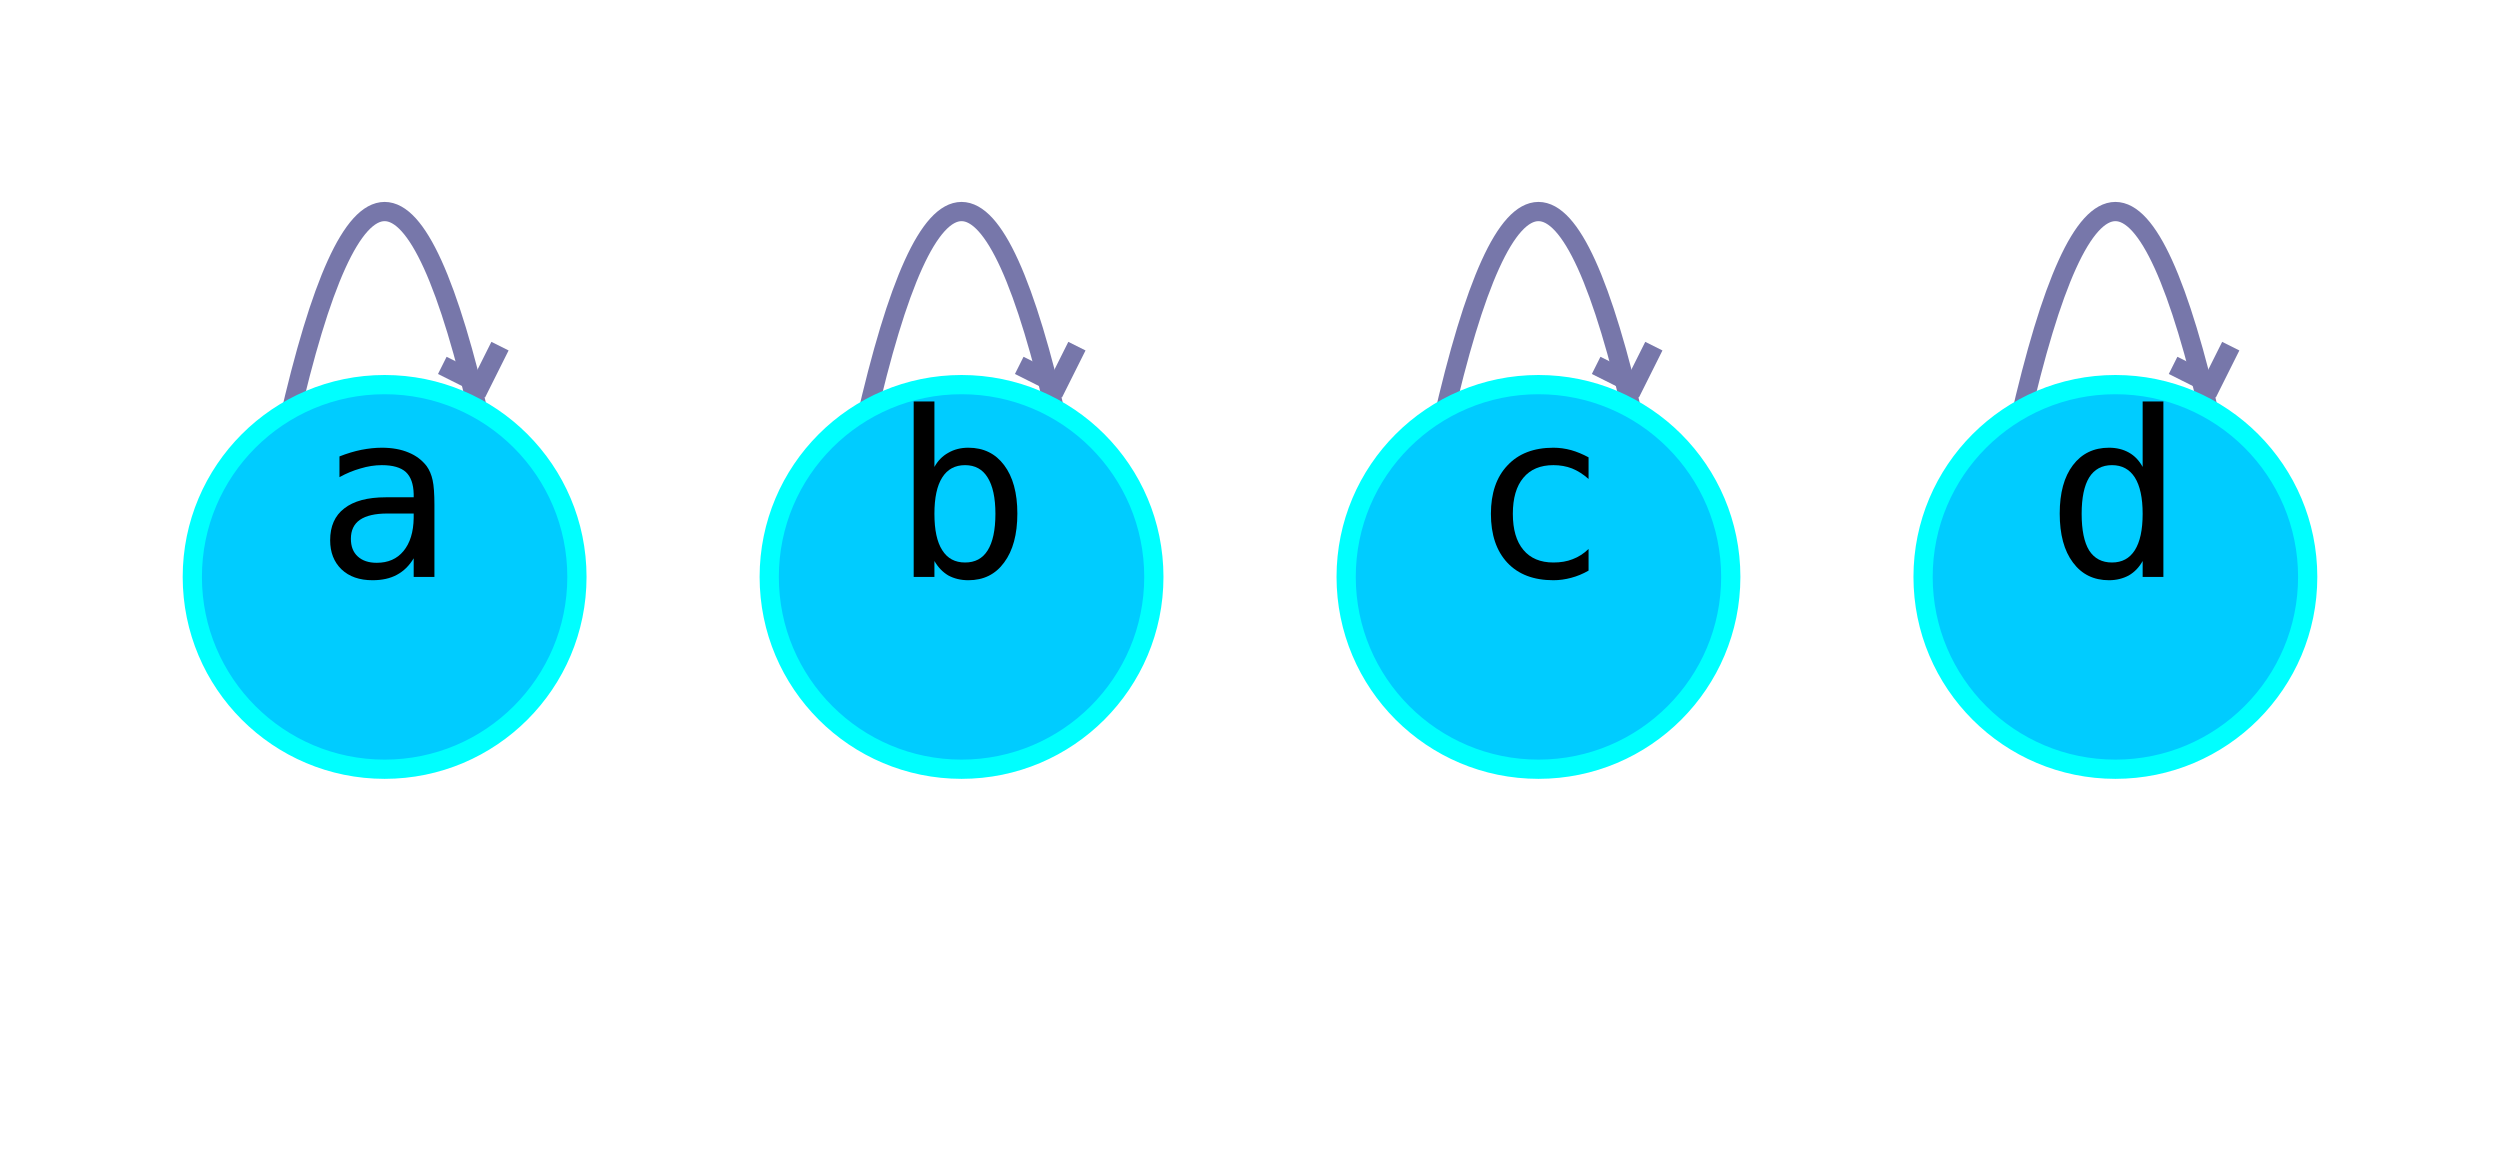
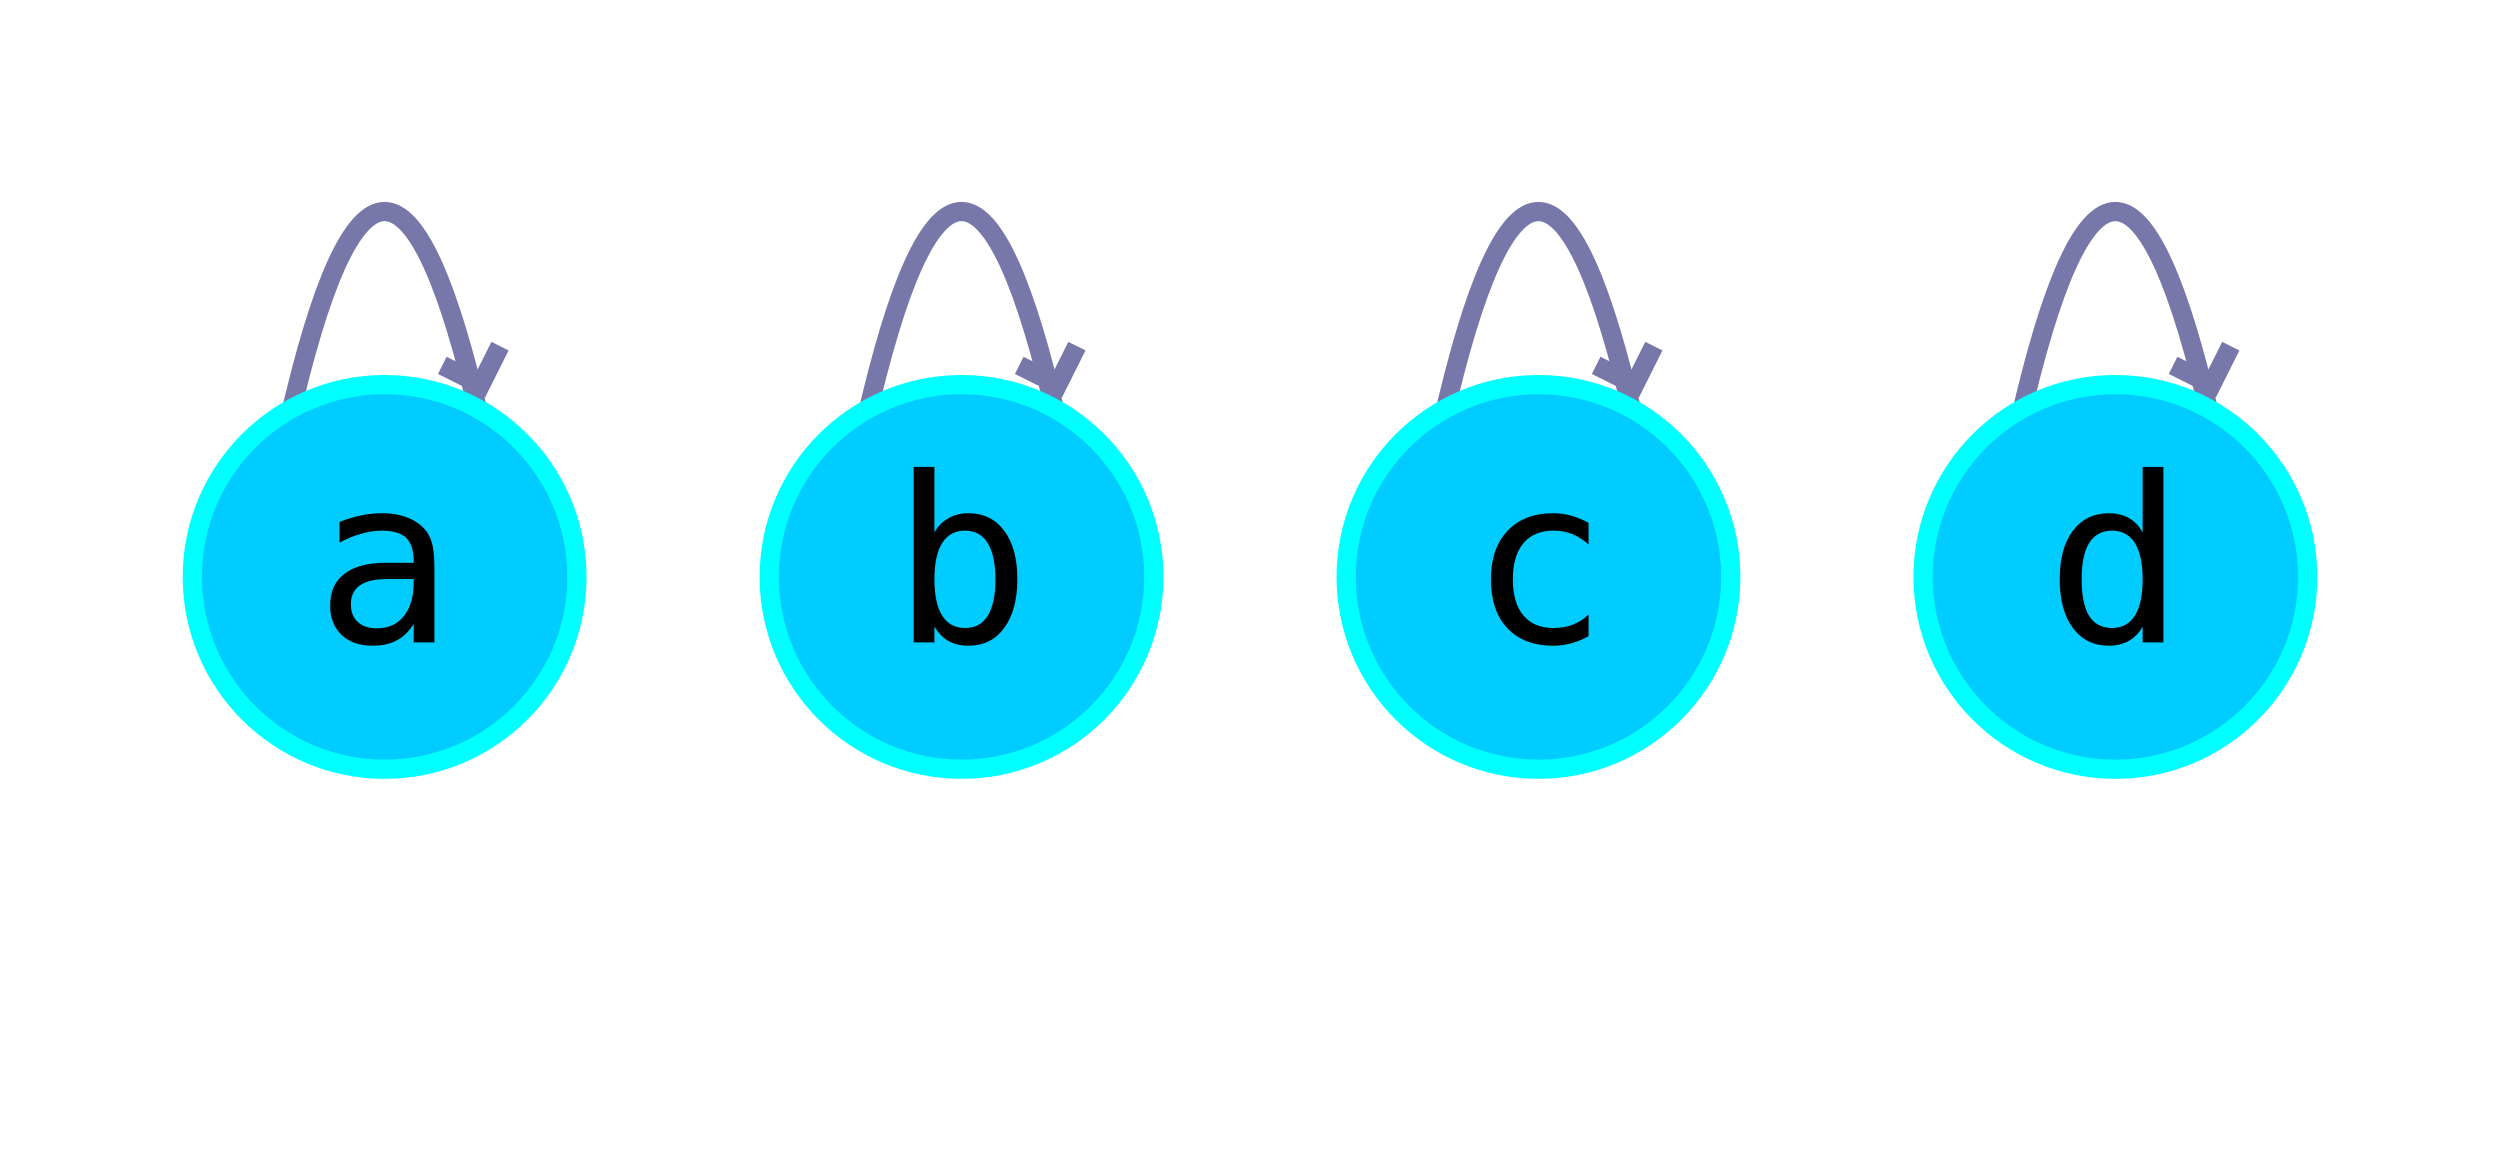
<svg xmlns="http://www.w3.org/2000/svg" viewBox="0 0 130 60" shape-rendering="geometricPrecision" text-rendering="geometricPrecision">
  <path d="M 15 22 Q 20 0 25 22" stroke="#7777AA" fill="none" />
  <path d="M 45 22 Q 50 0 55 22" stroke="#7777AA" fill="none" />
  <path d="M 75 22 Q 80 0 85 22" stroke="#7777AA" fill="none" />
  <path d="M 105 22 Q 110 0 115 22" stroke="#7777AA" fill="none" />
  <path d="M 26 18 L 25 20 L 23 19" stroke="#7777AA" fill="none" />
  <path d="M 56 18 L 55 20 L 53 19" stroke="#7777AA" fill="none" />
  <path d="M 86 18 L 85 20 L 83 19" stroke="#7777AA" fill="none" />
  <path d="M 116 18 L 115 20 L 113 19" stroke="#7777AA" fill="none" />
  <ellipse cx="20" cy="30" rx="10" ry="10" fill="#00CCFF" stroke="#00FFFF" stroke-width="1" />
  <ellipse cx="50" cy="30" rx="10" ry="10" fill="#00CCFF" stroke="#00FFFF" stroke-width="1" />
  <ellipse cx="80" cy="30" rx="10" ry="10" fill="#00CCFF" stroke="#00FFFF" stroke-width="1" />
  <ellipse cx="110" cy="30" rx="10" ry="10" fill="#00CCFF" stroke="#00FFFF" stroke-width="1" />
-   <text x="20" y="30" alignment-baseline="middle" text-anchor="middle" font-family="Consolas">a</text>
-   <text x="50" y="30" alignment-baseline="middle" text-anchor="middle" font-family="Consolas">b</text>
-   <text x="80" y="30" alignment-baseline="middle" text-anchor="middle" font-family="Consolas">c</text>
-   <text x="110" y="30" alignment-baseline="middle" text-anchor="middle" font-family="Consolas">d</text>
+   <text x="20" y="30" dominant-baseline="middle" text-anchor="middle" font-family="Consolas">a</text>
+   <text x="50" y="30" dominant-baseline="middle" text-anchor="middle" font-family="Consolas">b</text>
+   <text x="80" y="30" dominant-baseline="middle" text-anchor="middle" font-family="Consolas">c</text>
+   <text x="110" y="30" dominant-baseline="middle" text-anchor="middle" font-family="Consolas">d</text>
</svg>
